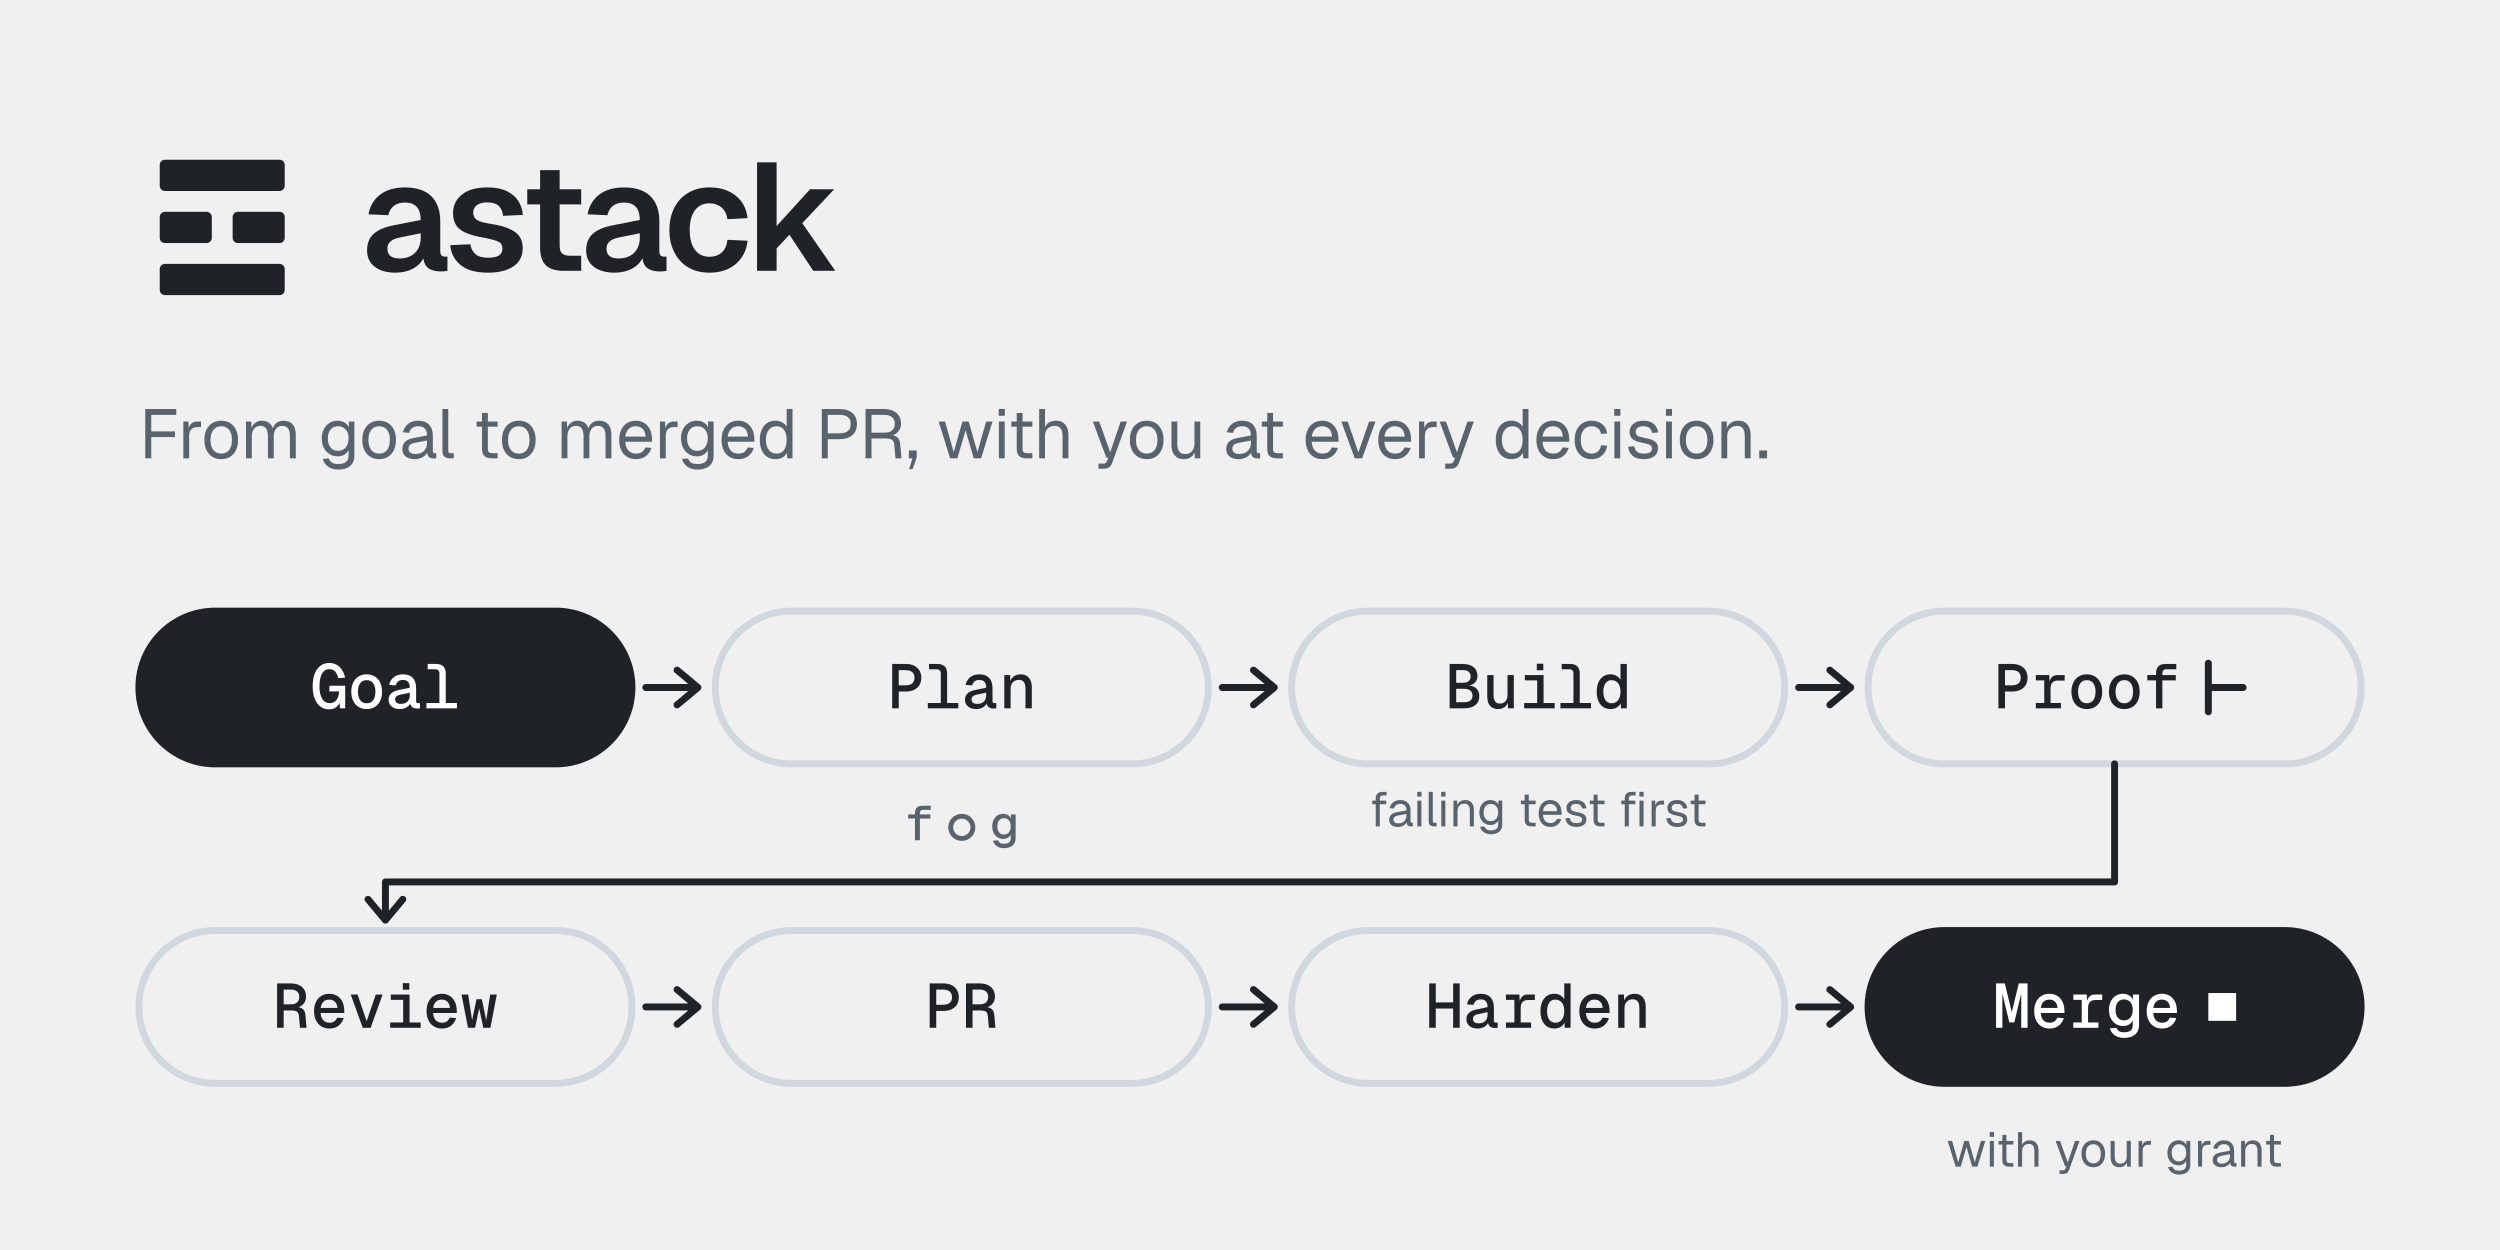
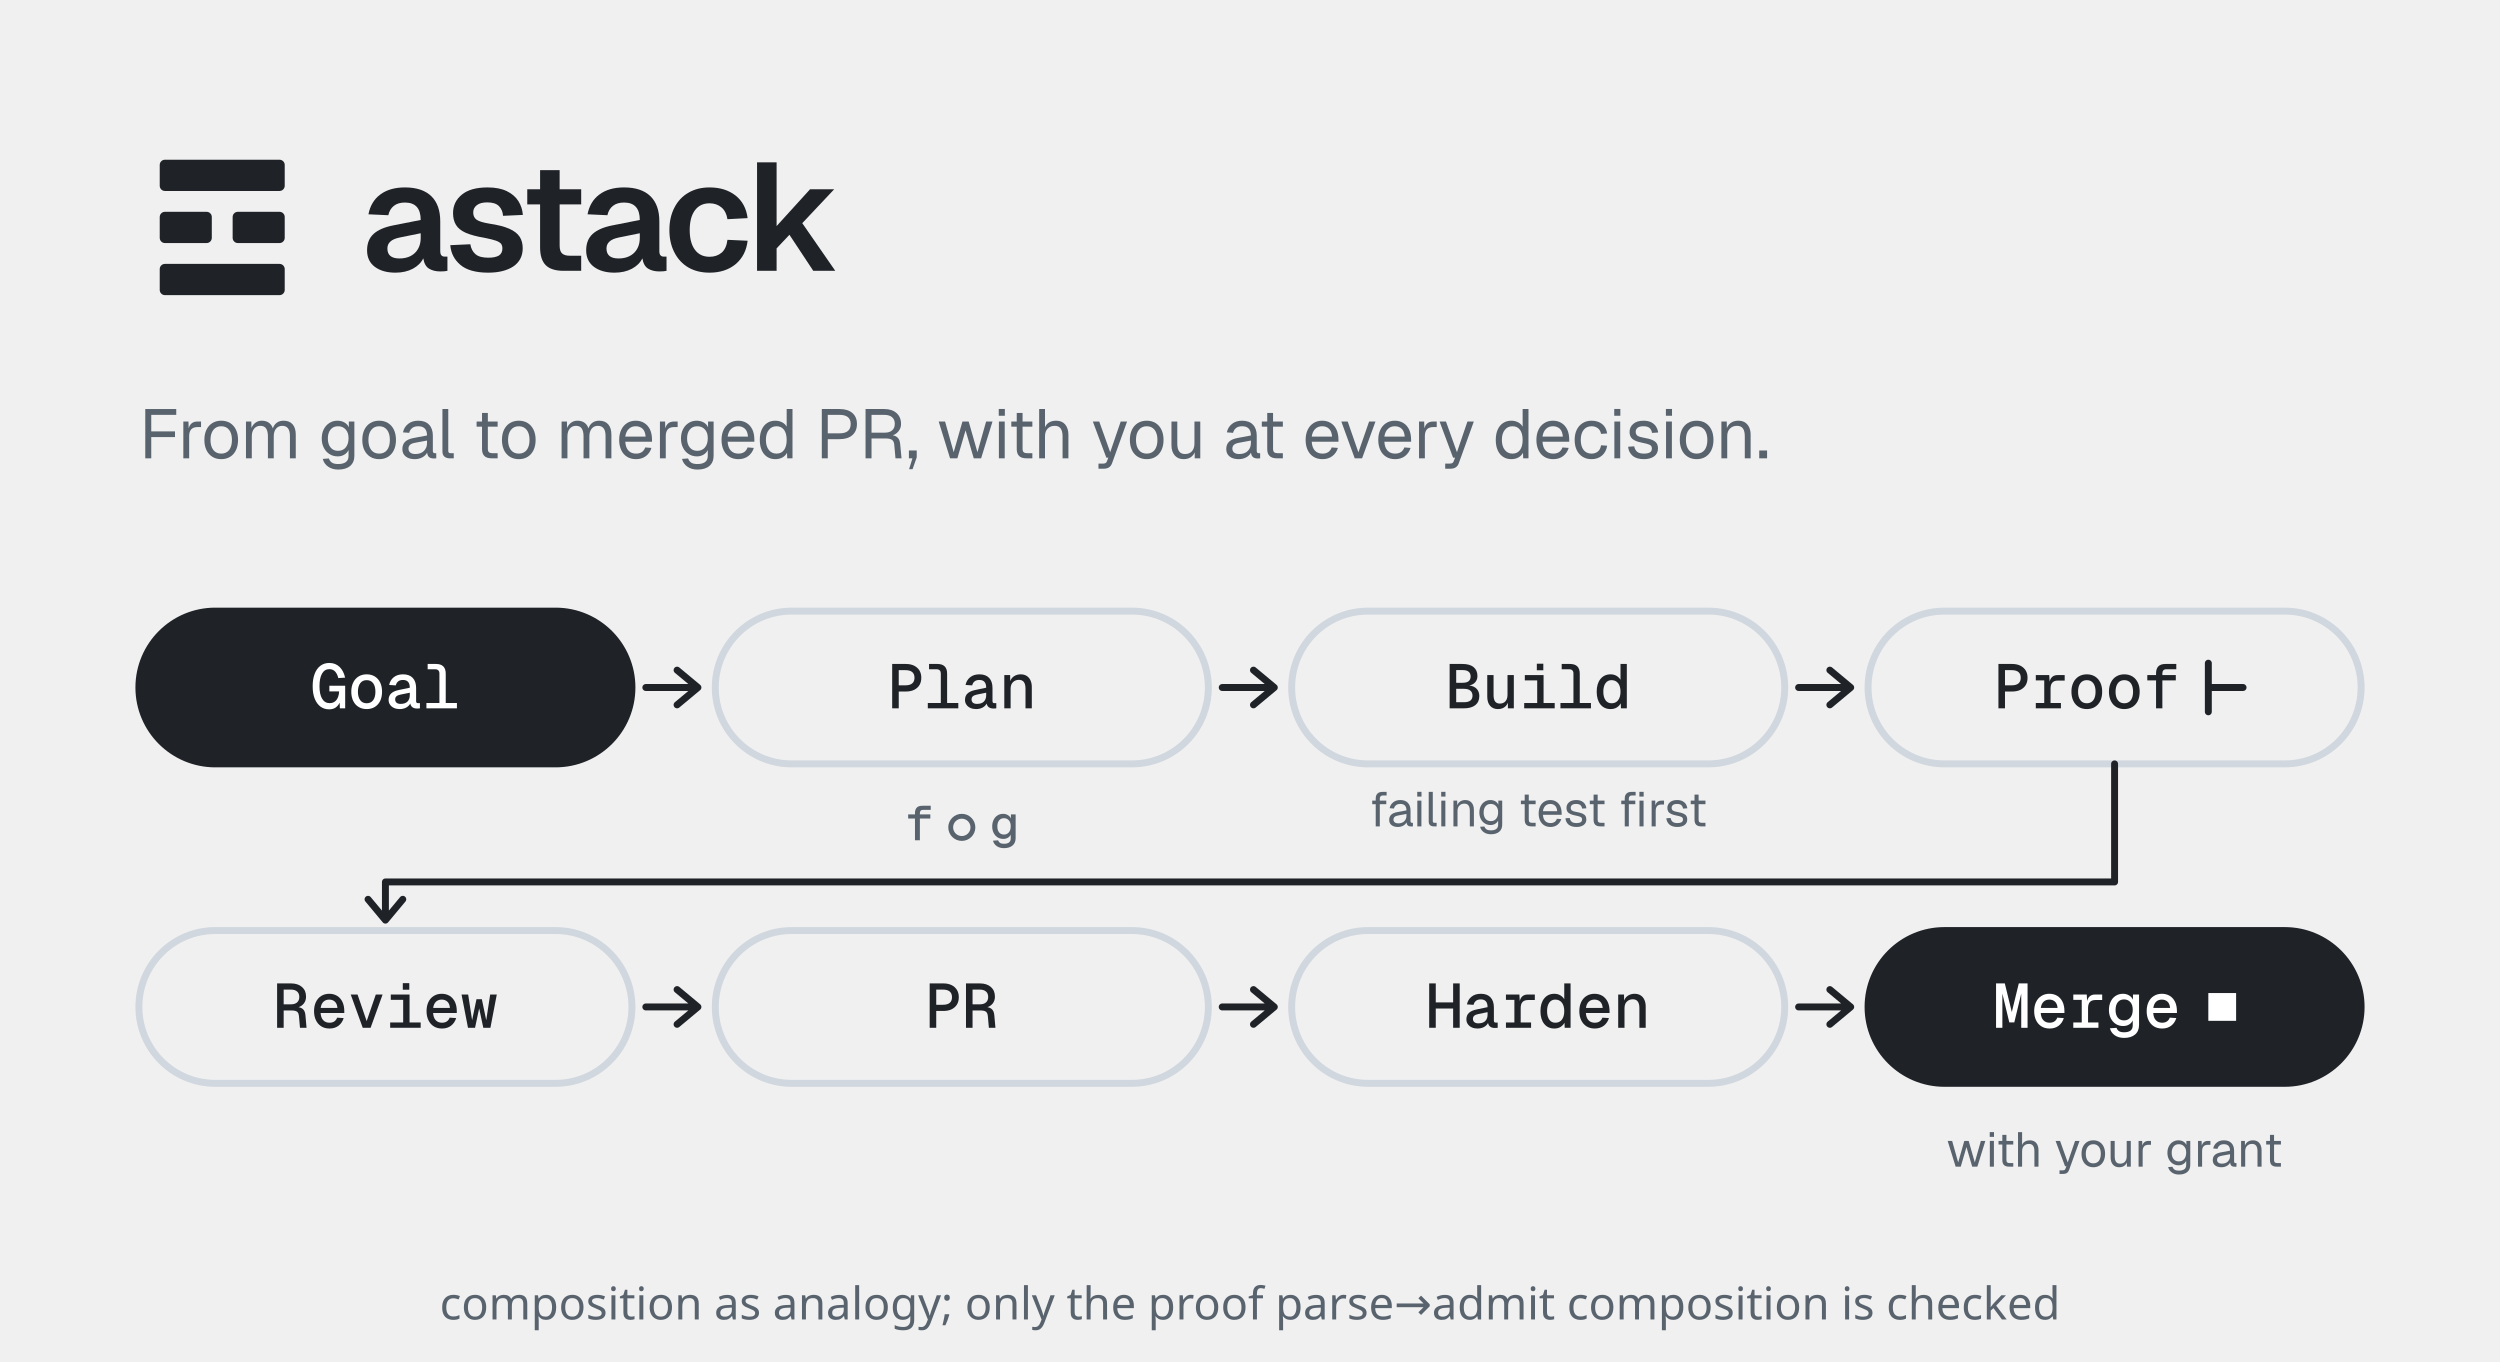
- <svg xmlns="http://www.w3.org/2000/svg" width="720" height="360" viewBox="0 0 720 360">
+ <svg xmlns="http://www.w3.org/2000/svg" width="720" height="392" viewBox="0 0 720 392">
  <defs>
    <path id="a" d="M225 12q-84 0-135-38T39-134q0-69 43-108t131-56l177-35q0-114-103-114-46 0-73 22-27 21-36 61l-130-6q16-84 78-130t161-46q114 0 173 58 58 57 58 164v194q0 21 8 29 7 8 22 8h17V0q-17 4-47 4-43 0-73-18t-38-67v-1q-20 42-68 68-49 26-114 26m26-93q64 0 102-37 37-37 37-98v-30l-138 28q-43 9-61 27-19 17-19 45 0 65 79 65" />
    <path id="b" d="M287 12q-122 0-182-51T39-168l131-6q7 42 34 65 26 23 84 23 45 0 69-14 23-15 23-46 0-18-8-30-9-12-33-21-25-9-72-18-81-14-127-34-46-21-64-52-19-31-19-77 0-74 58-121 57-47 168-47 77 0 127 25 49 24 75 65 25 40 29 90l-130 6q-2-38-26-63t-77-25q-45 0-68 18-24 18-24 48 0 32 23 48 22 15 82 25 82 12 130 33t69 53q20 31 20 75 0 77-61 119-62 41-165 41" />
    <path id="c" d="M398 0H284q-80 0-117-36-38-37-38-117v-282H45v-99h84v-125h128v125h141v99H257v270q0 38 17 52 16 14 49 14h75Z" />
    <path id="d" d="M302 12q-80 0-139-34-59-35-91-98-33-63-33-147t33-147q32-63 91-97 59-35 139-35 102 0 170 53 67 53 79 148l-132 7q-8-51-39-77-32-27-78-27-62 0-96 46t-34 129 34 129 96 46q47 0 79-27 31-27 38-84l132 6q-11 96-78 153-68 56-171 56" />
    <path id="e" d="M198 0H70v-710h128v417l219-241h158L366-312 582 0H438L282-236l-84 89Z" />
    <path id="f" d="M178 0H92v-710h446v84H178v238h342v82H178Z" />
    <path id="g" d="M164 0H80v-530h74l3 98q27-98 126-98h52v80h-51q-120 0-120 130Z" />
    <path id="h" d="M287 12q-73 0-128-34t-85-96q-30-63-30-147 0-85 30-147t85-96 128-34 128 34q54 34 84 96t30 147q0 84-30 147-30 62-84 96-55 34-128 34m0-80q73 0 114-52 40-53 40-145t-40-144q-41-53-114-53t-114 53q-41 52-41 144t41 145q41 52 114 52" />
    <path id="i" d="M164 0H80v-530h77l2 93q20-49 59-77t90-28q60 0 101 29t58 82q17-53 57-82t98-29q85 0 130 53 45 52 45 148V0h-84v-323q0-145-111-145-55 0-88 40-34 40-34 111V0h-84v-317q0-71-25-111t-84-40q-55 0-89 40t-34 111Z" />
    <path id="j" d="M281 162q-85 0-145-42T59 8l88-6q12 37 43 59 30 21 91 21 72 0 111-29 38-29 38-87v-86q-19 42-61 67t-94 25q-67 0-119-33-53-33-82-91-30-58-30-133 0-76 29-133 29-58 81-91 51-33 117-33 56 0 101 26 44 26 62 70v-84h80v494q0 93-61 146-62 52-172 52m-2-270q68 0 109-47 41-48 42-130 2-82-40-129-42-48-111-48-70 0-108 48-39 47-39 129t40 130q39 47 107 47" />
    <path id="k" d="M223 12q-82 0-130-38-49-38-49-106t40-107 127-55l188-35q0-133-126-133-55 0-87 25-32 24-44 70l-89-7q15-75 73-121 57-47 147-47 102 0 156 58 54 57 54 158v219q0 33 28 33h21V0q-12 2-32 2-46 0-69-18-24-19-30-61l-1-5q-20 41-69 68-49 26-108 26m8-74q80 0 124-45t44-111v-38l-172 32q-54 10-74 31-21 20-21 53 0 37 27 58 26 20 72 20" />
    <path id="l" d="M243 0h-59q-46 0-75-24t-29-76v-610h84v603q0 33 33 33h46Z" />
    <path id="m" d="M358 0h-84q-72 0-106-33-35-33-35-103v-320H55v-74h78v-124h84v124h141v74H217v318q0 36 16 50t49 14h76Z" />
    <path id="n" d="M287 12q-75 0-129-34-55-34-84-96-30-63-30-147t30-146q29-62 83-96 53-35 126-35 69 0 122 33 53 32 83 94 29 62 29 151v25H132q5 85 46 128 40 43 109 43 52 0 86-24 33-25 46-65l90 7q-21 71-79 117-59 45-143 45M132-313h293q-6-77-44-113-39-36-98-36-61 0-100 38-40 37-51 111" />
    <path id="o" d="M268 12q-69 0-119-34-51-34-78-96T44-265t27-147 78-96q50-34 119-34 53 0 97 23 44 22 66 63v-254h84V0h-76l-3-80q-22 43-67 68-45 24-101 24m17-80q71 0 109-53 37-53 37-144 0-92-37-144-38-53-109-53-70 0-111 53-42 52-42 144 0 91 42 144 41 53 111 53" />
    <path id="p" d="M178 0H92v-710h255q119 0 185 57t66 158q0 103-66 161t-185 58H178Zm0-626v266h169q161 0 161-135 0-131-161-131Z" />
    <path id="q" d="M178 0H92v-710h269q112 0 177 58t65 157q0 41-17 75-17 33-44 56t-59 32q47 8 75 38 27 30 32 85L610 0h-87l-18-200q-4-44-31-65-28-21-90-21H178Zm0-626v256h194q65 0 103-33t38-94q0-62-39-95-39-34-113-34Z" />
    <path id="r" d="M97 156H47L95 0H44v-113h113v99Z" />
    <path id="s" d="M291 0H186L22-530h92L238-88l126-442h90L580-88l125-442h92L633 0H527L409-403Z" />
    <path id="t" d="M164 0H80v-530h84Zm2-613H78v-98h88Z" />
    <path id="u" d="M164 0H80v-710h84v263q21-49 63-72t97-23q86 0 132 56 45 56 45 145V0h-84v-317q0-151-111-151-64 0-103 39t-39 113Z" />
    <path id="v" d="M172 150h-69V76h61q28 0 42-8 13-9 20-28l19-50h-29L22-530h92L272-88l151-442h92L300 67q-15 43-45 63t-83 20" />
    <path id="w" d="M254 12q-79 0-126-53-48-54-48-148v-341h84v318q0 77 28 114 27 36 84 36 63 0 99-40 36-41 36-112v-316h84V0h-80v-86q-44 98-161 98" />
    <path id="x" d="M321 0H215L22-530h92L268-86l154-444h92Z" />
    <path id="y" d="M287 12q-74 0-128-34-55-34-85-96-30-63-30-147t30-146 85-96q54-35 128-35 92 0 152 48 60 47 73 136l-88 6q-9-53-46-81-37-29-91-29-73 0-114 53-41 52-41 144t41 145q41 52 114 52 54 0 91-30t46-90l88 6q-13 88-73 141T287 12" />
    <path id="z" d="M273 12q-109 0-166-50-57-51-63-129l88-6q8 48 40 77 31 28 101 28 54 0 84-17 29-18 29-57 0-21-9-35-10-14-38-24-28-11-82-21-74-14-116-35t-59-51-17-72q0-71 53-116 52-46 148-46 70 0 115 25 44 24 67 63t28 82l-88 6q-4-38-31-67-28-29-93-29-57 0-84 22t-27 56q0 39 25 58 25 18 95 30 78 13 122 33t62 50q17 29 17 71 0 73-56 114-57 40-145 40" />
    <path id="A" d="M164 0H80v-530h77l2 95q21-55 65-81 43-26 98-26 61 0 101 27 39 27 59 73 19 45 19 101V0h-84v-317q0-74-26-112-27-39-87-39-61 0-100 39-40 38-40 112Z" />
    <path id="B" d="M157 0H44v-113h113Z" />
    <path id="C" d="M299 16q-77 0-136-42-59-43-93-125T36-354q0-115 32-198 32-84 92-129 59-45 142-45 100 0 165 64t88 171l-109 7q-15-65-50-104-36-39-93-39-76 0-117 71t-41 202 43 201q42 70 120 70 69 0 109-51 39-52 42-137H303v-91h253V0h-85l-3-91q-23 48-64 78-42 29-105 29" />
    <path id="D" d="M300 12q-74 0-129-34-56-34-86-96-31-63-31-148t31-147q30-63 86-97 55-34 129-34t130 34q55 34 86 97 30 62 30 147t-30 148q-31 62-86 96-56 34-130 34m0-93q67 0 104-49 36-49 36-136t-36-136q-37-49-104-49t-103 49q-37 49-37 136t37 136q36 49 103 49" />
    <path id="E" d="M228 12q-50 0-90-18T75-57q-24-33-24-77 0-68 42-105 41-38 125-55l172-36q0-124-108-124-50 0-78 23t-38 64l-106-7q15-76 73-123t149-47q102 0 156 58 53 58 53 160v210q0 18 8 26 7 7 23 7h30V0l-19 2-27 1q-90 0-108-77l-1-2q-20 39-65 64-46 24-104 24m15-83q73 0 110-37 37-38 37-101v-41l-148 30q-48 10-67 29-19 18-19 49 0 34 23 53 23 18 64 18" />
    <path id="F" d="M544 0H56v-85h208v-474q0-31-17-48-17-18-49-18H76v-85h133q156 0 156 156v469h179Z" />
    <path id="G" d="M191 0H86v-710h220q74 0 130 27 55 27 86 77 30 49 30 117t-30 118q-31 49-86 76-56 26-130 26H191Zm0-611v243h104q76 0 112-31t36-90q0-60-36-91t-112-31Z" />
    <path id="H" d="M181 0H80v-532h93l2 96q21-55 66-81 45-27 101-27 59 0 99 27 39 26 59 72 20 45 20 102V0H419v-317q0-139-106-139-55 0-93 36-39 36-39 105Z" />
    <path id="I" d="M313 0H83v-710h206q117 0 178 51t61 142q0 58-35 99t-97 52q79 10 121 55 41 45 41 114 0 94-64 146Q429 0 313 0M188-612v203h103q66 0 97-26 31-27 31-75 0-49-31-75-31-27-97-27Zm0 300v214h126q68 0 102-27 33-28 33-77 0-52-34-81-35-29-101-29Z" />
    <path id="J" d="M254 12q-77 0-123-52T85-188v-344h101v318q0 72 25 105t76 33q56 0 89-37t33-105v-314h101V0h-95v-89Q371 12 254 12" />
    <path id="K" d="M564 0H76v-85h208v-362H86v-85h300v447h178ZM382-609H278v-105h104Z" />
    <path id="L" d="M258 12Q156 12 96-62q-60-75-60-204t60-203q60-75 162-75 56 0 98 26 41 26 61 61v-253h101V0h-94l-3-81q-23 42-64 68-42 25-99 25m17-93q66 0 104-49 38-50 38-136 0-87-38-136-39-49-106-49-61 0-96 49t-35 136q0 86 35 136 35 49 98 49" />
    <path id="M" d="M486 0H84v-85h135v-362H84v-85h215l6 104q26-104 128-104h113v88H437q-117 0-117 128v231h166Z" />
    <path id="N" d="M309 0H208v-447H68v-85h140v-28q0-74 37-112t115-38h172v85H370q-31 0-46 18-15 17-15 48v27h215v85H309Z" />
    <path id="O" d="M172 0H67v-710h221q112 0 177 57t65 155q0 64-35 109-36 44-85 59 52 10 79 41 26 30 31 87L538 0H433l-16-182q-4-53-29-74-26-21-92-21H172Zm0-611v236h114q66 0 101-31t35-87q0-57-35-87-35-31-101-31Z" />
    <path id="P" d="M305 12q-75 0-130-34-56-35-86-97-31-63-31-147t30-146q30-63 85-97 55-35 129-35 70 0 125 33 54 33 85 96 30 63 30 151v28H163q5 77 43 116 37 39 100 39 47 0 78-22t43-59l105 7q-23 76-82 122-59 45-145 45M164-317h268q-5-68-41-101t-90-33q-56 0-92 34t-45 100" />
    <path id="Q" d="M363 0H237L45-532h109l146 425 146-425h109Z" />
    <path id="R" d="M234 0H121L18-532h106l63 411 70-336h86l70 336 63-411h106L480 0H366l-66-311Z" />
    <path id="S" d="M161 0H56v-710h105v304h278v-304h105V0H439v-308H161Z" />
    <path id="T" d="M340-86h-80L149-548V0H48v-710h140l112 459 112-459h140V0H451v-548Z" />
    <path id="U" d="M297 162q-90 0-150-42T70 8l106-7q11 34 39 53 27 18 82 18 67 0 103-27 35-28 35-84v-78q-19 41-59 65-41 24-94 24-66 0-117-32-52-33-81-91-30-58-30-133 0-78 29-136 28-59 79-91 51-33 116-33 55 0 98 26 43 25 62 69l1-83h97v486q0 100-64 154t-175 54m-1-280q62 0 100-44t39-123q1-80-37-124-39-45-102-45-65 0-100 45-36 44-36 124 0 79 36 123t100 44" />
    <path id="V" d="M216 0h-84v-456H60v-74h72v-48q0-59 34-95 34-37 106-37h84v74h-78q-31 0-46 17-16 17-16 47v42h133v74H216Z" />
  </defs>
  <g fill="#1f2328" transform="translate(40 40) scale(1.5)">
    <rect width="24" height="6" x="4" y="4" rx="1" />
    <rect width="10" height="6" x="4" y="14" rx="1" />
    <rect width="10" height="6" x="18" y="14" rx="1" />
    <rect width="24" height="6" x="4" y="24" rx="1" />
  </g>
  <use fill="#1f2328" href="#a" transform="translate(104 78) scale(0.044)" />
  <use fill="#1f2328" href="#b" transform="translate(127.97 78) scale(0.044)" />
  <use fill="#1f2328" href="#c" transform="translate(149.87 78) scale(0.044)" />
  <use fill="#1f2328" href="#a" transform="translate(167.1 78) scale(0.044)" />
  <use fill="#1f2328" href="#d" transform="translate(191.07 78) scale(0.044)" />
  <use fill="#1f2328" href="#e" transform="translate(214.95 78) scale(0.044)" />
  <use fill="#59636e" href="#f" transform="translate(40 132) scale(0.02)" />
  <use fill="#59636e" href="#g" transform="translate(51.2 132) scale(0.02)" />
  <use fill="#59636e" href="#h" transform="translate(57.98 132) scale(0.02)" />
  <use fill="#59636e" href="#i" transform="translate(69.24 132) scale(0.02)" />
  <use fill="#59636e" href="#j" transform="translate(91.78 132) scale(0.02)" />
  <use fill="#59636e" href="#h" transform="translate(103.46 132) scale(0.02)" />
  <use fill="#59636e" href="#k" transform="translate(115 132) scale(0.02)" />
  <use fill="#59636e" href="#l" transform="translate(125.82 132) scale(0.02)" />
  <use fill="#59636e" href="#m" transform="translate(136.16 132) scale(0.02)" />
  <use fill="#59636e" href="#h" transform="translate(143.68 132) scale(0.02)" />
  <use fill="#59636e" href="#i" transform="translate(160.14 132) scale(0.02)" />
  <use fill="#59636e" href="#n" transform="translate(177.44 132) scale(0.02)" />
  <use fill="#59636e" href="#g" transform="translate(188.46 132) scale(0.02)" />
  <use fill="#59636e" href="#j" transform="translate(195.24 132) scale(0.02)" />
  <use fill="#59636e" href="#n" transform="translate(206.92 132) scale(0.02)" />
  <use fill="#59636e" href="#o" transform="translate(217.94 132) scale(0.02)" />
  <use fill="#59636e" href="#p" transform="translate(234.84 132) scale(0.02)" />
  <use fill="#59636e" href="#q" transform="translate(247.44 132) scale(0.02)" />
  <use fill="#59636e" href="#r" transform="translate(260.88 132) scale(0.02)" />
  <use fill="#59636e" href="#s" transform="translate(269.9 132) scale(0.02)" />
  <use fill="#59636e" href="#t" transform="translate(286.08 132) scale(0.02)" />
  <use fill="#59636e" href="#m" transform="translate(290.16 132) scale(0.02)" />
  <use fill="#59636e" href="#u" transform="translate(297.68 132) scale(0.02)" />
  <use fill="#59636e" href="#v" transform="translate(314.3 132) scale(0.02)" />
  <use fill="#59636e" href="#h" transform="translate(324.52 132) scale(0.02)" />
  <use fill="#59636e" href="#w" transform="translate(335.78 132) scale(0.02)" />
  <use fill="#59636e" href="#k" transform="translate(352.28 132) scale(0.02)" />
  <use fill="#59636e" href="#m" transform="translate(362.3 132) scale(0.02)" />
  <use fill="#59636e" href="#n" transform="translate(375.14 132) scale(0.02)" />
  <use fill="#59636e" href="#x" transform="translate(385.86 132) scale(0.02)" />
  <use fill="#59636e" href="#n" transform="translate(396.06 132) scale(0.02)" />
  <use fill="#59636e" href="#g" transform="translate(407.08 132) scale(0.02)" />
  <use fill="#59636e" href="#v" transform="translate(414.16 132) scale(0.02)" />
  <use fill="#59636e" href="#o" transform="translate(429.9 132) scale(0.02)" />
  <use fill="#59636e" href="#n" transform="translate(441.6 132) scale(0.02)" />
  <use fill="#59636e" href="#y" transform="translate(452.62 132) scale(0.02)" />
  <use fill="#59636e" href="#t" transform="translate(463.34 132) scale(0.02)" />
  <use fill="#59636e" href="#z" transform="translate(468.02 132) scale(0.02)" />
  <use fill="#59636e" href="#t" transform="translate(478.22 132) scale(0.02)" />
  <use fill="#59636e" href="#h" transform="translate(482.9 132) scale(0.02)" />
  <use fill="#59636e" href="#A" transform="translate(494.16 132) scale(0.02)" />
  <use fill="#59636e" href="#B" transform="translate(505.78 132) scale(0.02)" />
  <rect width="142" height="44" x="40" y="176" fill="#1f2328" stroke="#1f2328" stroke-width="2" rx="22" />
  <use fill="#fff" href="#C" transform="translate(89.4 204) scale(0.018)" />
  <use fill="#fff" href="#D" transform="translate(100.2 204) scale(0.018)" />
  <use fill="#fff" href="#E" transform="translate(111 204) scale(0.018)" />
  <use fill="#fff" href="#F" transform="translate(121.8 204) scale(0.018)" />
  <path fill="none" stroke="#1f2328" stroke-linecap="round" stroke-linejoin="round" stroke-width="2" d="M186 198h14m-5-5 6 5-6 5" />
  <rect width="142" height="44" x="206" y="176" fill="none" stroke="#d0d7de" stroke-width="2" rx="22" />
  <use fill="#1f2328" href="#G" transform="translate(255.4 204) scale(0.018)" />
  <use fill="#1f2328" href="#F" transform="translate(266.2 204) scale(0.018)" />
  <use fill="#1f2328" href="#E" transform="translate(277 204) scale(0.018)" />
  <use fill="#1f2328" href="#H" transform="translate(287.8 204) scale(0.018)" />
  <path fill="none" stroke="#1f2328" stroke-linecap="round" stroke-linejoin="round" stroke-width="2" d="M352 198h14m-5-5 6 5-6 5" />
  <rect width="142" height="44" x="372" y="176" fill="none" stroke="#d0d7de" stroke-width="2" rx="22" />
  <use fill="#1f2328" href="#I" transform="translate(416 204) scale(0.018)" />
  <use fill="#1f2328" href="#J" transform="translate(426.8 204) scale(0.018)" />
  <use fill="#1f2328" href="#K" transform="translate(437.6 204) scale(0.018)" />
  <use fill="#1f2328" href="#F" transform="translate(448.4 204) scale(0.018)" />
  <use fill="#1f2328" href="#L" transform="translate(459.2 204) scale(0.018)" />
  <path fill="none" stroke="#1f2328" stroke-linecap="round" stroke-linejoin="round" stroke-width="2" d="M518 198h14m-5-5 6 5-6 5" />
  <rect width="142" height="44" x="538" y="176" fill="none" stroke="#d0d7de" stroke-width="2" rx="22" />
  <path fill="none" stroke="#1f2328" stroke-linecap="round" stroke-width="2" d="M636 191v14m0-7h10" />
  <use fill="#1f2328" href="#G" transform="translate(574 204) scale(0.018)" />
  <use fill="#1f2328" href="#M" transform="translate(584.8 204) scale(0.018)" />
  <use fill="#1f2328" href="#D" transform="translate(595.6 204) scale(0.018)" />
  <use fill="#1f2328" href="#D" transform="translate(606.4 204) scale(0.018)" />
  <use fill="#1f2328" href="#N" transform="translate(617.2 204) scale(0.018)" />
  <rect width="142" height="44" x="40" y="268" fill="none" stroke="#d0d7de" stroke-width="2" rx="22" />
  <use fill="#1f2328" href="#O" transform="translate(78.6 296) scale(0.018)" />
  <use fill="#1f2328" href="#P" transform="translate(89.4 296) scale(0.018)" />
  <use fill="#1f2328" href="#Q" transform="translate(100.2 296) scale(0.018)" />
  <use fill="#1f2328" href="#K" transform="translate(111 296) scale(0.018)" />
  <use fill="#1f2328" href="#P" transform="translate(121.8 296) scale(0.018)" />
  <use fill="#1f2328" href="#R" transform="translate(132.6 296) scale(0.018)" />
  <path fill="none" stroke="#1f2328" stroke-linecap="round" stroke-linejoin="round" stroke-width="2" d="M186 290h14m-5-5 6 5-6 5" />
  <rect width="142" height="44" x="206" y="268" fill="none" stroke="#d0d7de" stroke-width="2" rx="22" />
  <use fill="#1f2328" href="#G" transform="translate(266.2 296) scale(0.018)" />
  <use fill="#1f2328" href="#O" transform="translate(277 296) scale(0.018)" />
  <path fill="none" stroke="#1f2328" stroke-linecap="round" stroke-linejoin="round" stroke-width="2" d="M352 290h14m-5-5 6 5-6 5" />
  <rect width="142" height="44" x="372" y="268" fill="none" stroke="#d0d7de" stroke-width="2" rx="22" />
  <use fill="#1f2328" href="#S" transform="translate(410.6 296) scale(0.018)" />
  <use fill="#1f2328" href="#E" transform="translate(421.4 296) scale(0.018)" />
  <use fill="#1f2328" href="#M" transform="translate(432.2 296) scale(0.018)" />
  <use fill="#1f2328" href="#L" transform="translate(443 296) scale(0.018)" />
  <use fill="#1f2328" href="#P" transform="translate(453.8 296) scale(0.018)" />
  <use fill="#1f2328" href="#H" transform="translate(464.6 296) scale(0.018)" />
  <path fill="none" stroke="#1f2328" stroke-linecap="round" stroke-linejoin="round" stroke-width="2" d="M518 290h14m-5-5 6 5-6 5" />
  <rect width="142" height="44" x="538" y="268" fill="#1f2328" stroke="#1f2328" stroke-width="2" rx="22" />
  <path fill="#fff" d="M636 286h8v8h-8z" />
  <use fill="#fff" href="#T" transform="translate(574 296) scale(0.018)" />
  <use fill="#fff" href="#P" transform="translate(584.8 296) scale(0.018)" />
  <use fill="#fff" href="#M" transform="translate(595.6 296) scale(0.018)" />
  <use fill="#fff" href="#U" transform="translate(606.4 296) scale(0.018)" />
  <use fill="#fff" href="#P" transform="translate(617.2 296) scale(0.018)" />
  <path fill="none" stroke="#1f2328" stroke-linecap="round" stroke-linejoin="round" stroke-width="2" d="M609 220v34H111v10m-5-5 5 6 5-6" />
  <use fill="#59636e" href="#V" transform="translate(394.36 238) scale(0.014)" />
  <use fill="#59636e" href="#k" transform="translate(399.47 238) scale(0.014)" />
  <use fill="#59636e" href="#t" transform="translate(407.07 238) scale(0.014)" />
  <use fill="#59636e" href="#l" transform="translate(410.35 238) scale(0.014)" />
  <use fill="#59636e" href="#t" transform="translate(413.97 238) scale(0.014)" />
  <use fill="#59636e" href="#A" transform="translate(417.47 238) scale(0.014)" />
  <use fill="#59636e" href="#j" transform="translate(425.44 238) scale(0.014)" />
  <use fill="#59636e" href="#m" transform="translate(437.25 238) scale(0.014)" />
  <use fill="#59636e" href="#n" transform="translate(442.52 238) scale(0.014)" />
  <use fill="#59636e" href="#z" transform="translate(450.23 238) scale(0.014)" />
  <use fill="#59636e" href="#m" transform="translate(457.09 238) scale(0.014)" />
  <use fill="#59636e" href="#V" transform="translate(466.08 238) scale(0.014)" />
  <use fill="#59636e" href="#t" transform="translate(471.05 238) scale(0.014)" />
  <use fill="#59636e" href="#g" transform="translate(474.55 238) scale(0.014)" />
  <use fill="#59636e" href="#z" transform="translate(479.29 238) scale(0.014)" />
  <use fill="#59636e" href="#m" transform="translate(486.16 238) scale(0.014)" />
  <use fill="#59636e" href="#s" transform="translate(560.62 336) scale(0.014)" />
  <use fill="#59636e" href="#t" transform="translate(571.95 336) scale(0.014)" />
  <use fill="#59636e" href="#m" transform="translate(574.81 336) scale(0.014)" />
  <use fill="#59636e" href="#u" transform="translate(580.07 336) scale(0.014)" />
  <use fill="#59636e" href="#v" transform="translate(591.7 336) scale(0.014)" />
  <use fill="#59636e" href="#h" transform="translate(598.86 336) scale(0.014)" />
  <use fill="#59636e" href="#w" transform="translate(606.74 336) scale(0.014)" />
  <use fill="#59636e" href="#g" transform="translate(614.79 336) scale(0.014)" />
  <use fill="#59636e" href="#j" transform="translate(623.6 336) scale(0.014)" />
  <use fill="#59636e" href="#g" transform="translate(631.91 336) scale(0.014)" />
  <use fill="#59636e" href="#k" transform="translate(636.66 336) scale(0.014)" />
  <use fill="#59636e" href="#A" transform="translate(644.32 336) scale(0.014)" />
  <use fill="#59636e" href="#m" transform="translate(651.89 336) scale(0.014)" />
  <use fill="#59636e" href="#N" transform="translate(260.6 242) scale(0.014)" />
  <circle cx="277" cy="238.28" r="3.2" fill="none" stroke="#59636e" stroke-width="1.4" />
  <use fill="#59636e" href="#U" transform="translate(285 242) scale(0.014)" />
+   <text x="360" y="380" fill="#59636e" font-family="ui-sans-serif, system-ui, sans-serif" font-size="13" text-anchor="middle">composition as analogy; only the proof parse→admit composition is checked</text>
</svg>
